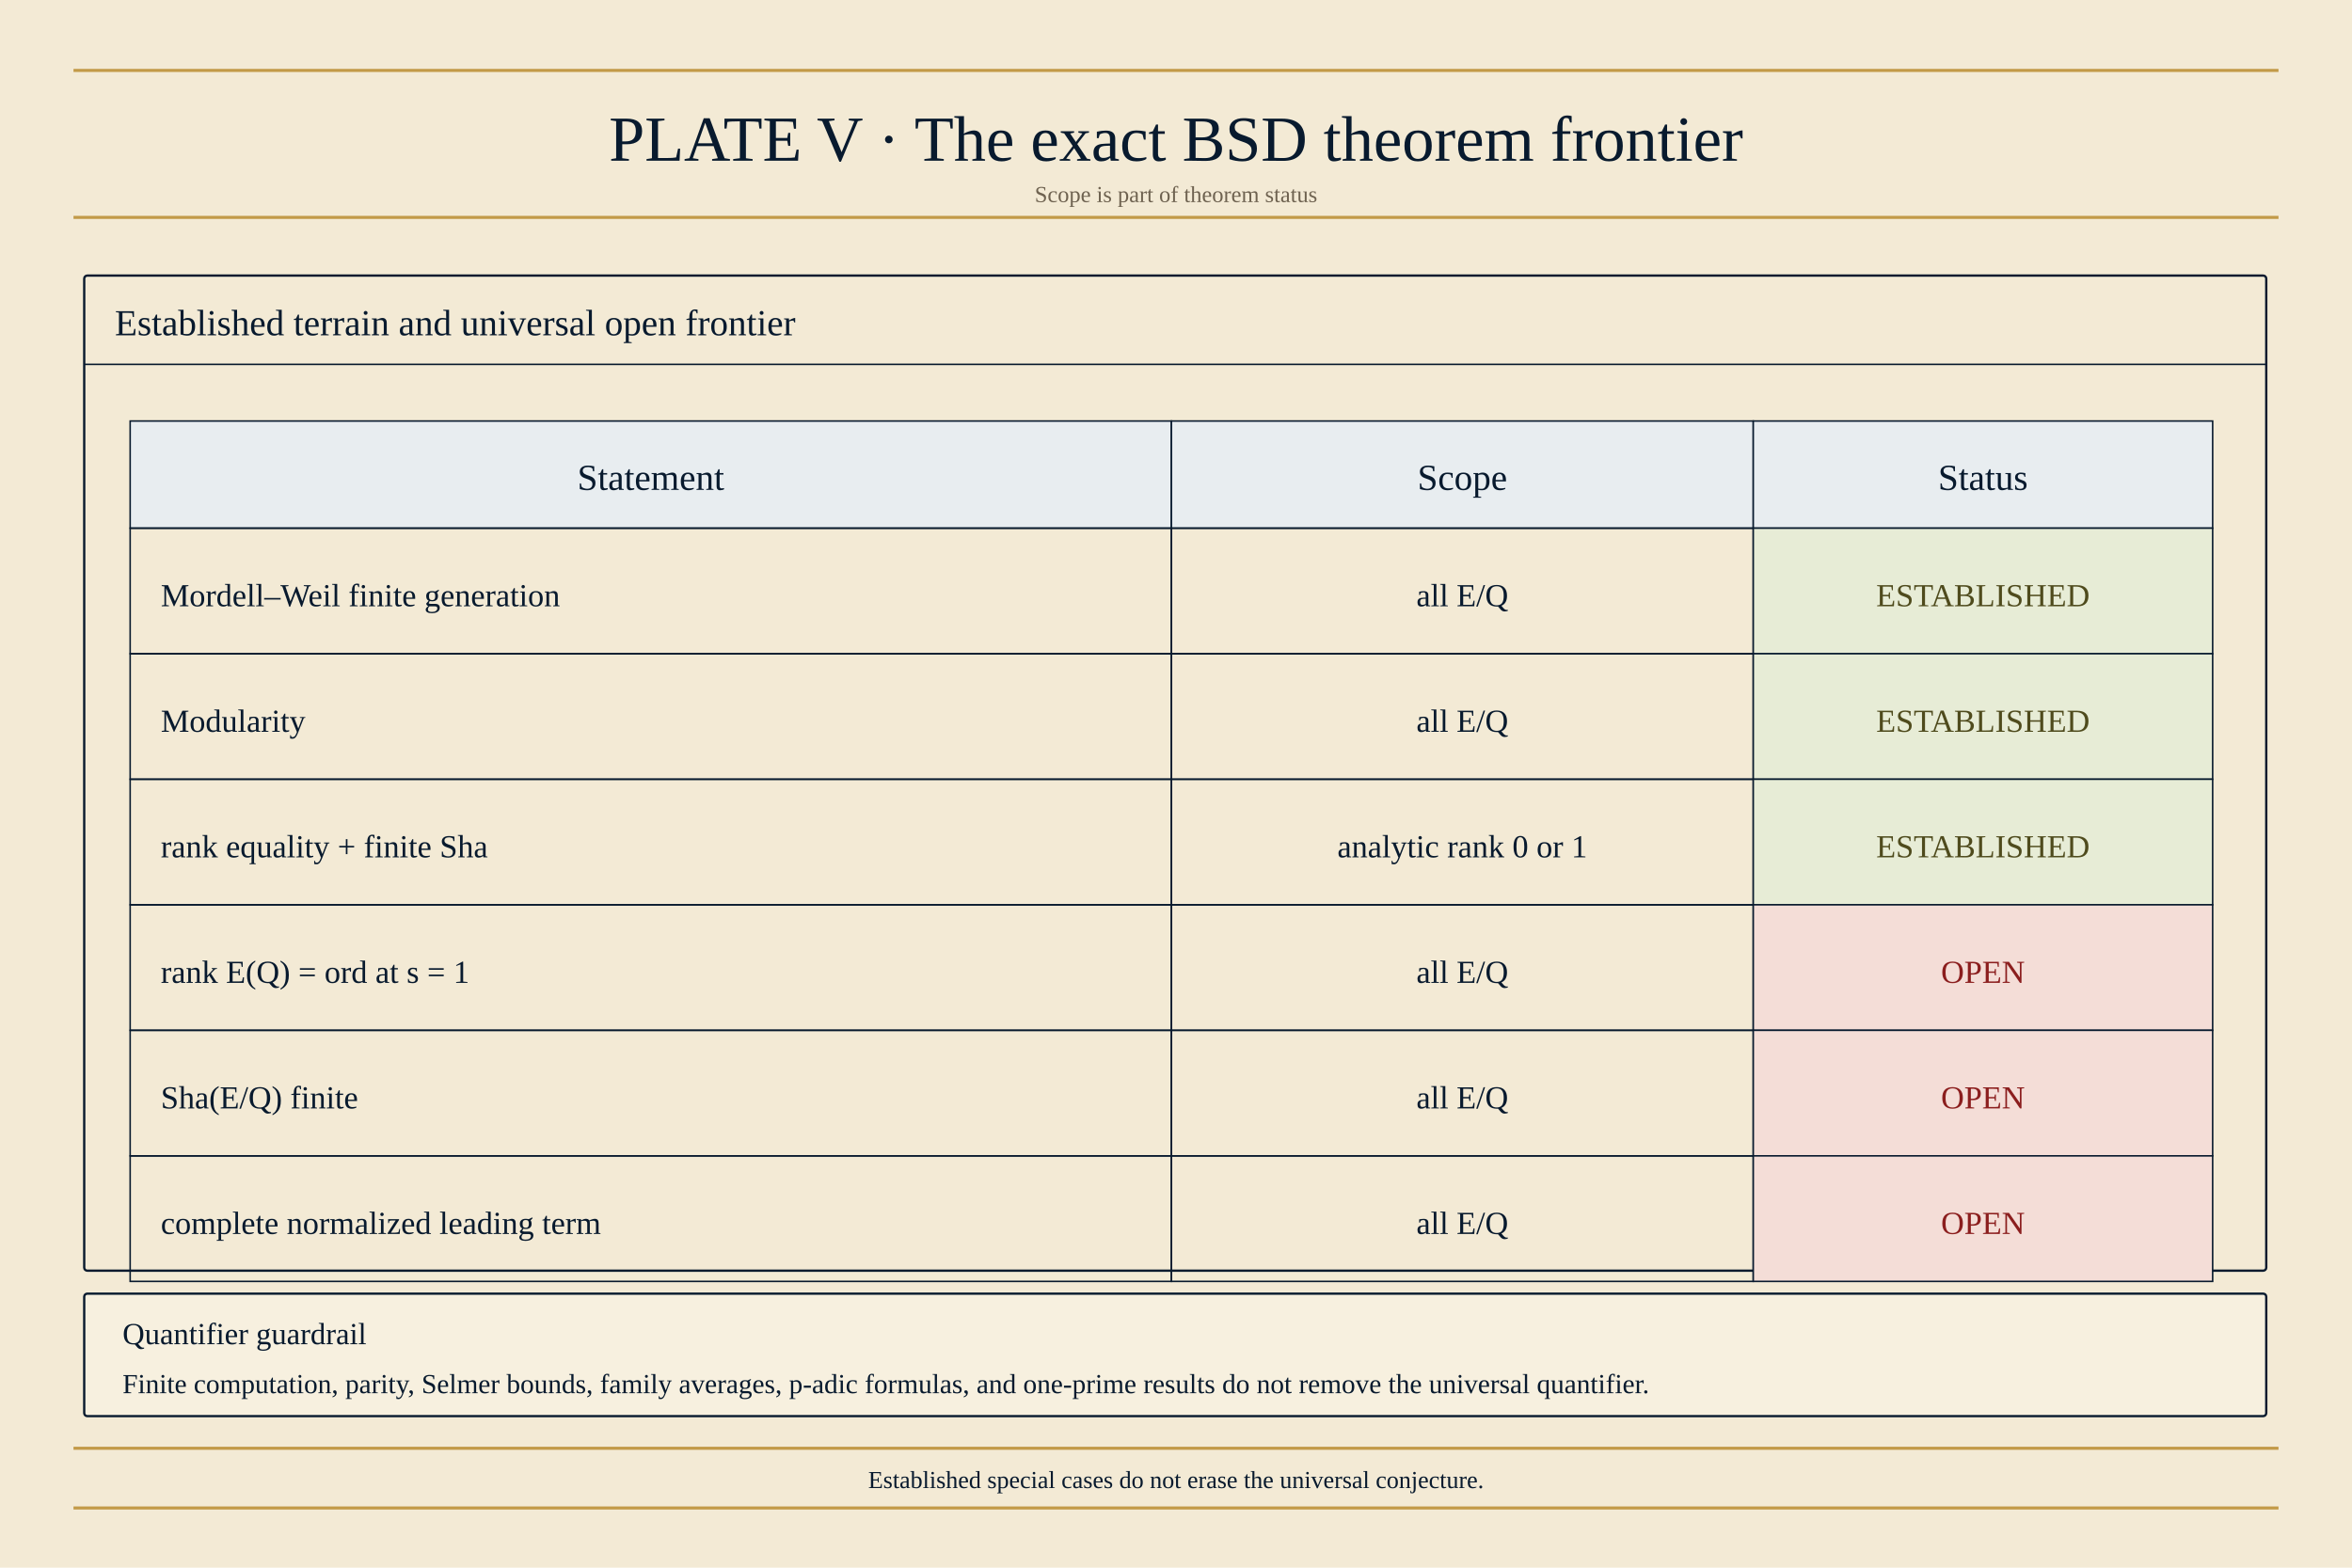
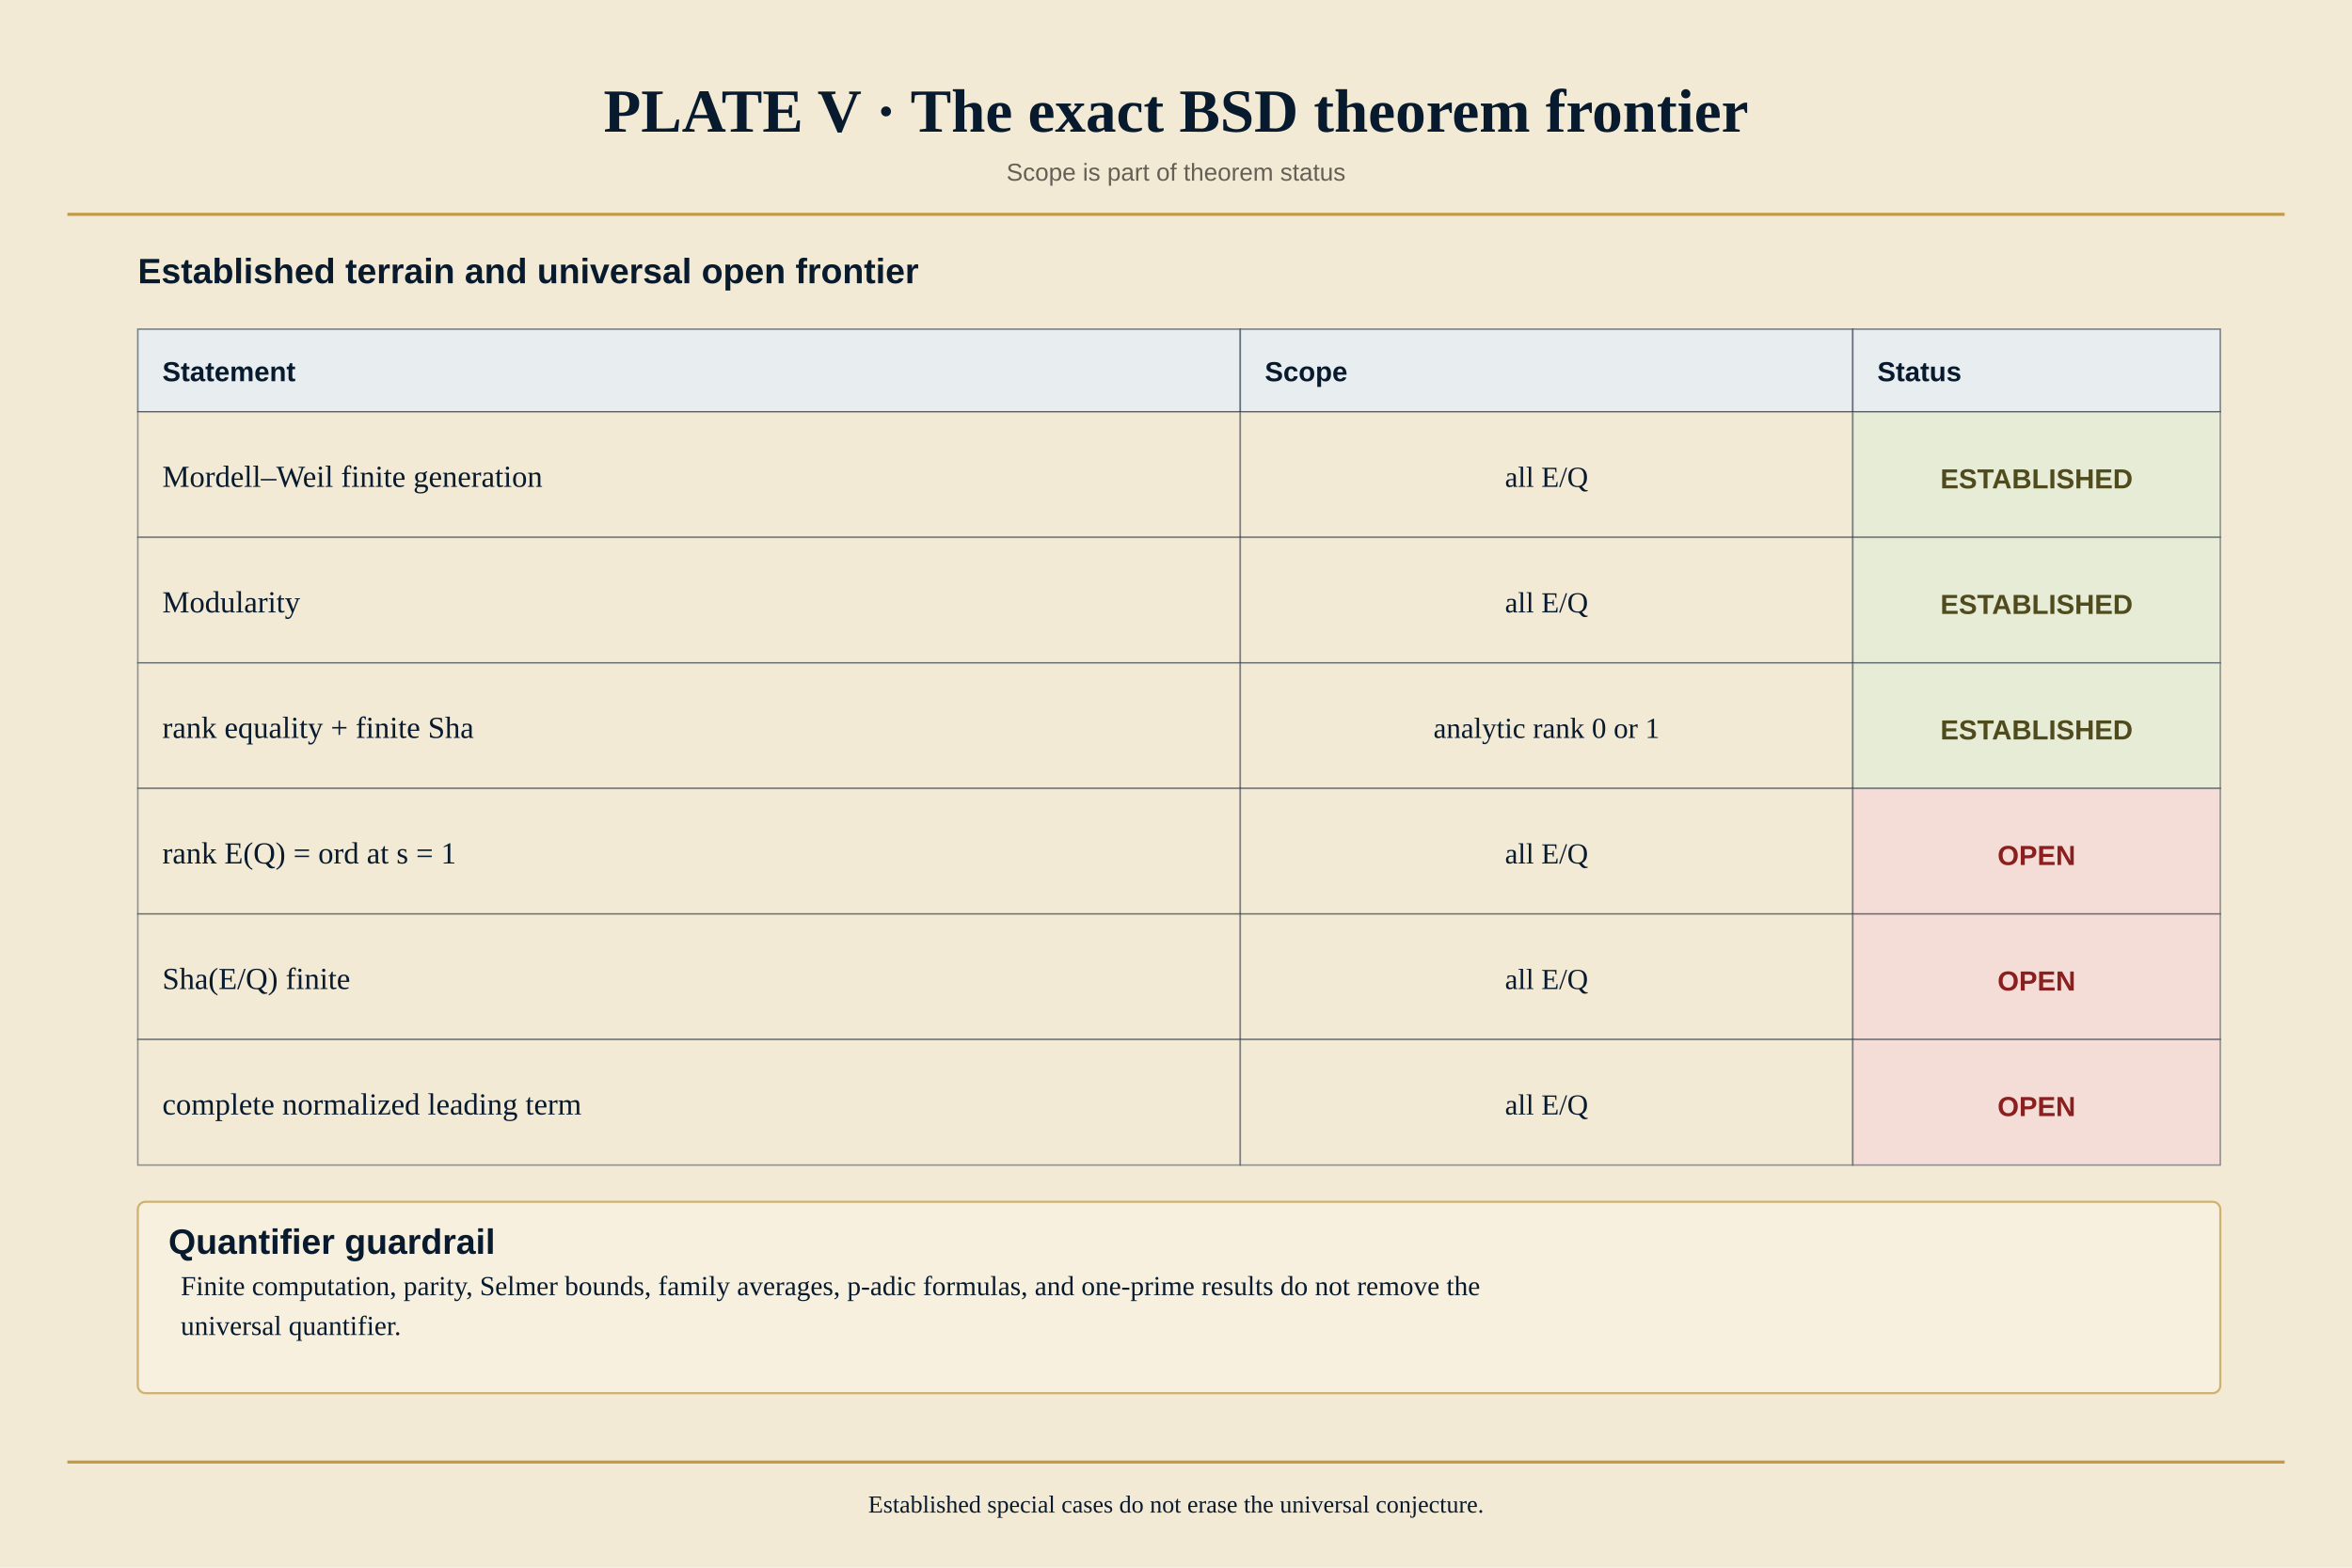
- <svg xmlns="http://www.w3.org/2000/svg" viewBox="0 0 1536 1024" role="img">
+ <svg xmlns="http://www.w3.org/2000/svg" viewBox="0 0 1536 1024" role="img" aria-labelledby="title desc">
  <rect width="1536" height="1024" fill="#f3ead5" />
-   <g fill="#081a2e" font-family="Georgia,Times New Roman,serif">
-     <path d="M48 46H1488M48 142H1488" stroke="#c29a48" stroke-width="2" />
-     <text x="768" y="105" text-anchor="middle" font-size="42">PLATE V · The exact BSD theorem frontier</text>
-     <text x="768" y="132" text-anchor="middle" font-size="15" fill="#6e6250">Scope is part of theorem status</text>
-     <rect x="55" y="180" width="1425" height="650" rx="2" fill="none" stroke="#081a2e" stroke-width="1.5" />
-     <path d="M55 238H1480" stroke="#081a2e" stroke-width="1" />
-     <text x="75" y="219" font-size="24">Established terrain and universal open frontier</text>
-     <rect x="85" y="275" width="680" height="70" fill="#e8edf0" stroke="#081a2e" />
-     <text x="425.0" y="320" text-anchor="middle" font-size="24">Statement</text>
-     <rect x="765" y="275" width="380" height="70" fill="#e8edf0" stroke="#081a2e" />
-     <text x="955.0" y="320" text-anchor="middle" font-size="24">Scope</text>
-     <rect x="1145" y="275" width="300" height="70" fill="#e8edf0" stroke="#081a2e" />
-     <text x="1295.0" y="320" text-anchor="middle" font-size="24">Status</text>
-     <rect x="85" y="345" width="680" height="82" fill="none" stroke="#081a2e" />
-     <text x="105" y="396" text-anchor="start" font-size="21" fill="#081a2e">Mordell–Weil finite generation</text>
-     <rect x="765" y="345" width="380" height="82" fill="none" stroke="#081a2e" />
-     <text x="955.0" y="396" text-anchor="middle" font-size="21" fill="#081a2e">all E/Q</text>
-     <rect x="1145" y="345" width="300" height="82" fill="#e7ecd6" stroke="#081a2e" />
-     <text x="1295.0" y="396" text-anchor="middle" font-size="21" fill="#4f4b1d">ESTABLISHED</text>
-     <rect x="85" y="427" width="680" height="82" fill="none" stroke="#081a2e" />
-     <text x="105" y="478" text-anchor="start" font-size="21" fill="#081a2e">Modularity</text>
-     <rect x="765" y="427" width="380" height="82" fill="none" stroke="#081a2e" />
-     <text x="955.0" y="478" text-anchor="middle" font-size="21" fill="#081a2e">all E/Q</text>
-     <rect x="1145" y="427" width="300" height="82" fill="#e7ecd6" stroke="#081a2e" />
-     <text x="1295.0" y="478" text-anchor="middle" font-size="21" fill="#4f4b1d">ESTABLISHED</text>
-     <rect x="85" y="509" width="680" height="82" fill="none" stroke="#081a2e" />
-     <text x="105" y="560" text-anchor="start" font-size="21" fill="#081a2e">rank equality + finite Sha</text>
-     <rect x="765" y="509" width="380" height="82" fill="none" stroke="#081a2e" />
-     <text x="955.0" y="560" text-anchor="middle" font-size="21" fill="#081a2e">analytic rank 0 or 1</text>
-     <rect x="1145" y="509" width="300" height="82" fill="#e7ecd6" stroke="#081a2e" />
-     <text x="1295.0" y="560" text-anchor="middle" font-size="21" fill="#4f4b1d">ESTABLISHED</text>
-     <rect x="85" y="591" width="680" height="82" fill="none" stroke="#081a2e" />
-     <text x="105" y="642" text-anchor="start" font-size="21" fill="#081a2e">rank E(Q) = ord at s = 1</text>
-     <rect x="765" y="591" width="380" height="82" fill="none" stroke="#081a2e" />
-     <text x="955.0" y="642" text-anchor="middle" font-size="21" fill="#081a2e">all E/Q</text>
-     <rect x="1145" y="591" width="300" height="82" fill="#f4ddd7" stroke="#081a2e" />
-     <text x="1295.0" y="642" text-anchor="middle" font-size="21" fill="#8b1e1e">OPEN</text>
-     <rect x="85" y="673" width="680" height="82" fill="none" stroke="#081a2e" />
-     <text x="105" y="724" text-anchor="start" font-size="21" fill="#081a2e">Sha(E/Q) finite</text>
-     <rect x="765" y="673" width="380" height="82" fill="none" stroke="#081a2e" />
-     <text x="955.0" y="724" text-anchor="middle" font-size="21" fill="#081a2e">all E/Q</text>
-     <rect x="1145" y="673" width="300" height="82" fill="#f4ddd7" stroke="#081a2e" />
-     <text x="1295.0" y="724" text-anchor="middle" font-size="21" fill="#8b1e1e">OPEN</text>
-     <rect x="85" y="755" width="680" height="82" fill="none" stroke="#081a2e" />
-     <text x="105" y="806" text-anchor="start" font-size="21" fill="#081a2e">complete normalized leading term</text>
-     <rect x="765" y="755" width="380" height="82" fill="none" stroke="#081a2e" />
-     <text x="955.0" y="806" text-anchor="middle" font-size="21" fill="#081a2e">all E/Q</text>
-     <rect x="1145" y="755" width="300" height="82" fill="#f4ddd7" stroke="#081a2e" />
-     <text x="1295.0" y="806" text-anchor="middle" font-size="21" fill="#8b1e1e">OPEN</text>
-     <rect x="55" y="845" width="1425" height="80" rx="2" fill="#f7f0df" stroke="#081a2e" stroke-width="1.5" />
-     <text x="80" y="878" font-size="20">Quantifier guardrail</text>
-     <text x="80" y="910" font-size="18">Finite computation, parity, Selmer bounds, family averages, p-adic formulas, and one-prime results do not remove the universal quantifier.</text>
-     <path d="M48 946H1488M48 985H1488" stroke="#c29a48" stroke-width="2" />
-     <text x="768" y="972" text-anchor="middle" font-size="16">Established special cases do not erase the universal conjecture.</text>
-   </g>
+   <style>
+ .serif{font-family:Georgia,"Times New Roman",serif;fill:#081a2e}
+ .sans{font-family:Arial,Helvetica,sans-serif;fill:#081a2e}
+ .muted{fill:#655f55}
+ .rule{stroke:#c29a48;stroke-width:2}
+ .panel{fill:#f3ead5;stroke:#081a2e;stroke-opacity:.5;stroke-width:1.4}
+ .soft{fill:#f7f0df;stroke:#c29a48;stroke-opacity:.72;stroke-width:1.4}
+ .pale{fill:#e8edf0;stroke:#081a2e;stroke-opacity:.46;stroke-width:1.2}
+ </style>
+   <text x="768" y="86" text-anchor="middle" class="serif" font-size="40" font-weight="700">PLATE V · The exact BSD theorem frontier</text>
+   <text x="768" y="118" text-anchor="middle" class="sans muted" font-size="16">Scope is part of theorem status</text>
+   <path d="M44 140H1492" class="rule" />
+   <text x="90" y="185" text-anchor="start" class="sans" font-size="23" font-weight="700">
+     <tspan x="90" dy="0">Established terrain and universal open frontier</tspan>
+   </text>
+   <rect x="90" y="215" width="720" height="54" fill="#e8edf0" stroke="#081a2e" stroke-opacity=".5" />
+   <text x="106" y="249" text-anchor="start" class="sans" font-size="18" font-weight="700">
+     <tspan x="106" dy="0">Statement</tspan>
+   </text>
+   <rect x="810" y="215" width="400" height="54" fill="#e8edf0" stroke="#081a2e" stroke-opacity=".5" />
+   <text x="826" y="249" text-anchor="start" class="sans" font-size="18" font-weight="700">
+     <tspan x="826" dy="0">Scope</tspan>
+   </text>
+   <rect x="1210" y="215" width="240" height="54" fill="#e8edf0" stroke="#081a2e" stroke-opacity=".5" />
+   <text x="1226" y="249" text-anchor="start" class="sans" font-size="18" font-weight="700">
+     <tspan x="1226" dy="0">Status</tspan>
+   </text>
+   <rect x="90" y="269" width="720" height="82" fill="#f3ead5" stroke="#081a2e" stroke-opacity=".42" />
+   <text x="106" y="318" text-anchor="start" class="serif" font-size="20">
+     <tspan x="106" dy="0">Mordell–Weil finite generation</tspan>
+   </text>
+   <rect x="810" y="269" width="400" height="82" fill="#f3ead5" stroke="#081a2e" stroke-opacity=".42" />
+   <text x="1010.0" y="318" text-anchor="middle" class="serif" font-size="19">
+     <tspan x="1010.0" dy="0">all E/Q</tspan>
+   </text>
+   <rect x="1210" y="269" width="240" height="82" fill="#e7ecd6" stroke="#081a2e" stroke-opacity=".42" />
+   <text x="1330.0" y="319" text-anchor="middle" class="sans" font-size="18" font-weight="700" fill="#4f4b1d" style="fill:#4f4b1d">ESTABLISHED</text>
+   <rect x="90" y="351" width="720" height="82" fill="#f3ead5" stroke="#081a2e" stroke-opacity=".42" />
+   <text x="106" y="400" text-anchor="start" class="serif" font-size="20">
+     <tspan x="106" dy="0">Modularity</tspan>
+   </text>
+   <rect x="810" y="351" width="400" height="82" fill="#f3ead5" stroke="#081a2e" stroke-opacity=".42" />
+   <text x="1010.0" y="400" text-anchor="middle" class="serif" font-size="19">
+     <tspan x="1010.0" dy="0">all E/Q</tspan>
+   </text>
+   <rect x="1210" y="351" width="240" height="82" fill="#e7ecd6" stroke="#081a2e" stroke-opacity=".42" />
+   <text x="1330.0" y="401" text-anchor="middle" class="sans" font-size="18" font-weight="700" fill="#4f4b1d" style="fill:#4f4b1d">ESTABLISHED</text>
+   <rect x="90" y="433" width="720" height="82" fill="#f3ead5" stroke="#081a2e" stroke-opacity=".42" />
+   <text x="106" y="482" text-anchor="start" class="serif" font-size="20">
+     <tspan x="106" dy="0">rank equality + finite Sha</tspan>
+   </text>
+   <rect x="810" y="433" width="400" height="82" fill="#f3ead5" stroke="#081a2e" stroke-opacity=".42" />
+   <text x="1010.0" y="482" text-anchor="middle" class="serif" font-size="19">
+     <tspan x="1010.0" dy="0">analytic rank 0 or 1</tspan>
+   </text>
+   <rect x="1210" y="433" width="240" height="82" fill="#e7ecd6" stroke="#081a2e" stroke-opacity=".42" />
+   <text x="1330.0" y="483" text-anchor="middle" class="sans" font-size="18" font-weight="700" fill="#4f4b1d" style="fill:#4f4b1d">ESTABLISHED</text>
+   <rect x="90" y="515" width="720" height="82" fill="#f3ead5" stroke="#081a2e" stroke-opacity=".42" />
+   <text x="106" y="564" text-anchor="start" class="serif" font-size="20">
+     <tspan x="106" dy="0">rank E(Q) = ord at s = 1</tspan>
+   </text>
+   <rect x="810" y="515" width="400" height="82" fill="#f3ead5" stroke="#081a2e" stroke-opacity=".42" />
+   <text x="1010.0" y="564" text-anchor="middle" class="serif" font-size="19">
+     <tspan x="1010.0" dy="0">all E/Q</tspan>
+   </text>
+   <rect x="1210" y="515" width="240" height="82" fill="#f4ddd7" stroke="#081a2e" stroke-opacity=".42" />
+   <text x="1330.0" y="565" text-anchor="middle" class="sans" font-size="18" font-weight="700" fill="#8b1e1e" style="fill:#8b1e1e">OPEN</text>
+   <rect x="90" y="597" width="720" height="82" fill="#f3ead5" stroke="#081a2e" stroke-opacity=".42" />
+   <text x="106" y="646" text-anchor="start" class="serif" font-size="20">
+     <tspan x="106" dy="0">Sha(E/Q) finite</tspan>
+   </text>
+   <rect x="810" y="597" width="400" height="82" fill="#f3ead5" stroke="#081a2e" stroke-opacity=".42" />
+   <text x="1010.0" y="646" text-anchor="middle" class="serif" font-size="19">
+     <tspan x="1010.0" dy="0">all E/Q</tspan>
+   </text>
+   <rect x="1210" y="597" width="240" height="82" fill="#f4ddd7" stroke="#081a2e" stroke-opacity=".42" />
+   <text x="1330.0" y="647" text-anchor="middle" class="sans" font-size="18" font-weight="700" fill="#8b1e1e" style="fill:#8b1e1e">OPEN</text>
+   <rect x="90" y="679" width="720" height="82" fill="#f3ead5" stroke="#081a2e" stroke-opacity=".42" />
+   <text x="106" y="728" text-anchor="start" class="serif" font-size="20">
+     <tspan x="106" dy="0">complete normalized leading term</tspan>
+   </text>
+   <rect x="810" y="679" width="400" height="82" fill="#f3ead5" stroke="#081a2e" stroke-opacity=".42" />
+   <text x="1010.0" y="728" text-anchor="middle" class="serif" font-size="19">
+     <tspan x="1010.0" dy="0">all E/Q</tspan>
+   </text>
+   <rect x="1210" y="679" width="240" height="82" fill="#f4ddd7" stroke="#081a2e" stroke-opacity=".42" />
+   <text x="1330.0" y="729" text-anchor="middle" class="sans" font-size="18" font-weight="700" fill="#8b1e1e" style="fill:#8b1e1e">OPEN</text>
+   <rect x="90" y="785" width="1360" height="125" rx="5" class="soft" />
+   <text x="110" y="819" class="sans" font-size="23" font-weight="700">Quantifier guardrail</text>
+   <text x="118" y="846" text-anchor="start" class="serif" font-size="18">
+     <tspan x="118" dy="0">Finite computation, parity, Selmer bounds, family averages, p-adic formulas, and one-prime results do not remove the</tspan>
+     <tspan x="118" dy="26">universal quantifier.</tspan>
+   </text>
+   <path d="M44 955H1492" class="rule" />
+   <text x="768" y="988" text-anchor="middle" class="serif" font-size="16">Established special cases do not erase the universal conjecture.</text>
</svg>
